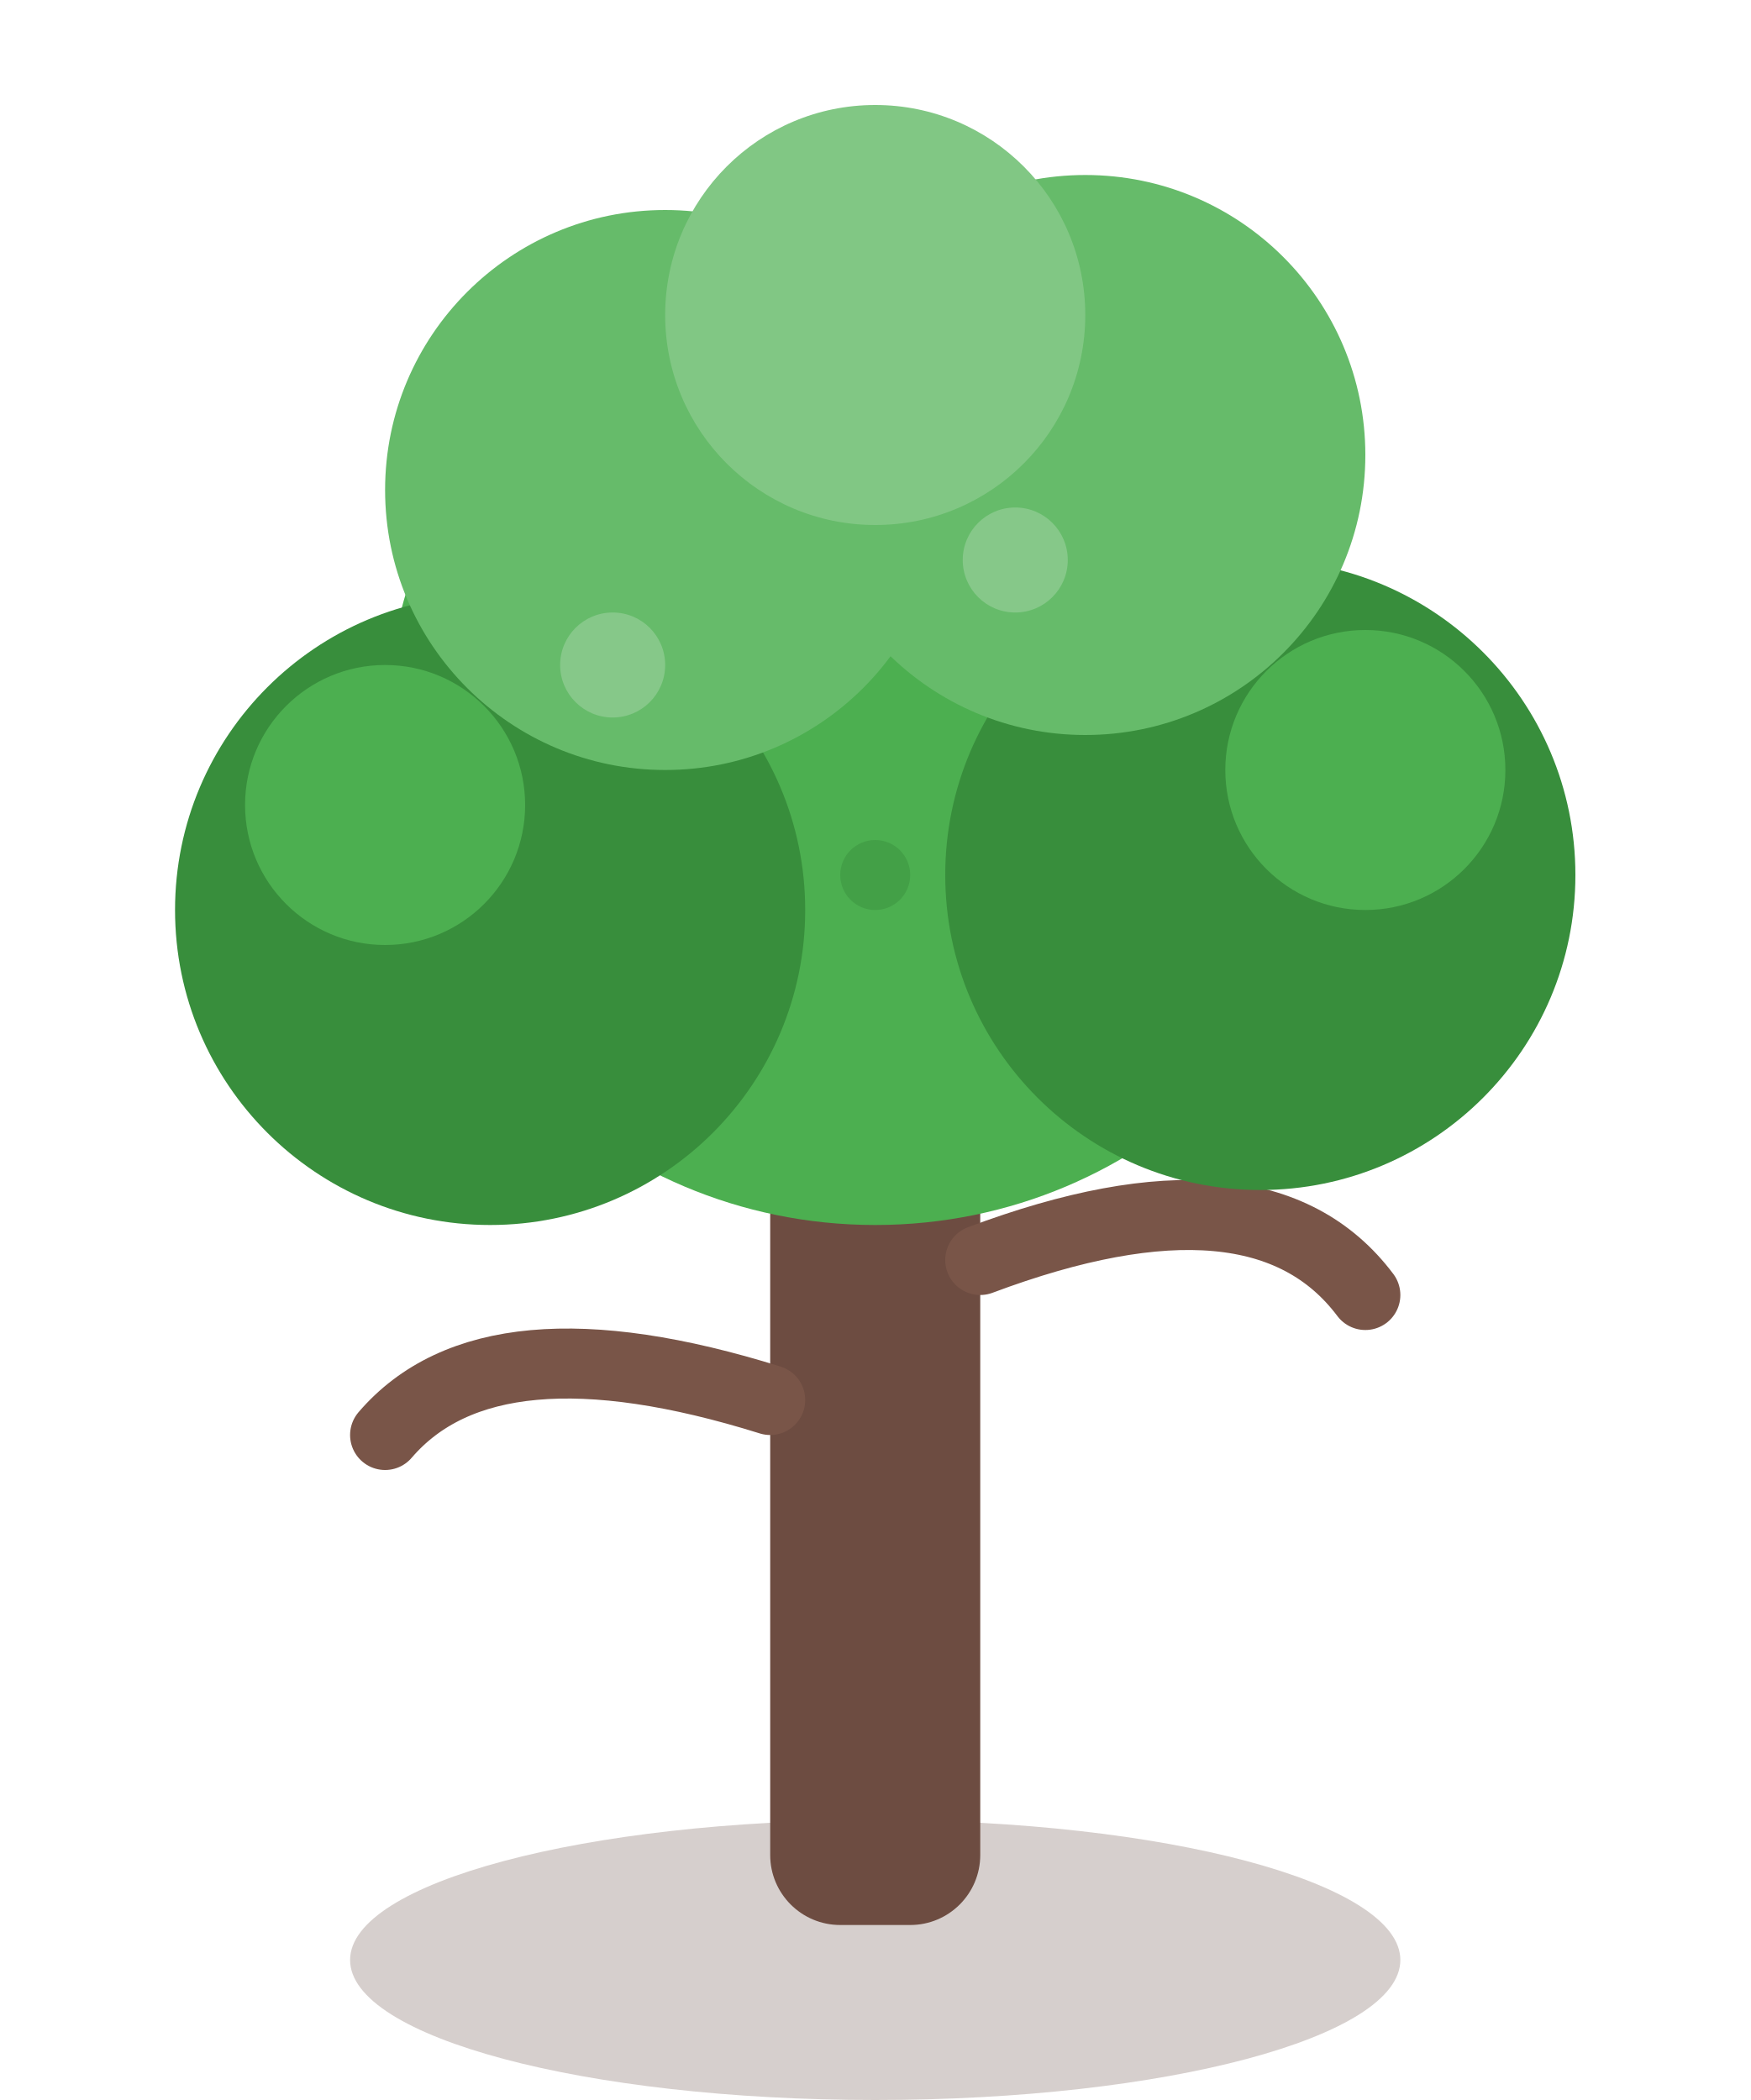
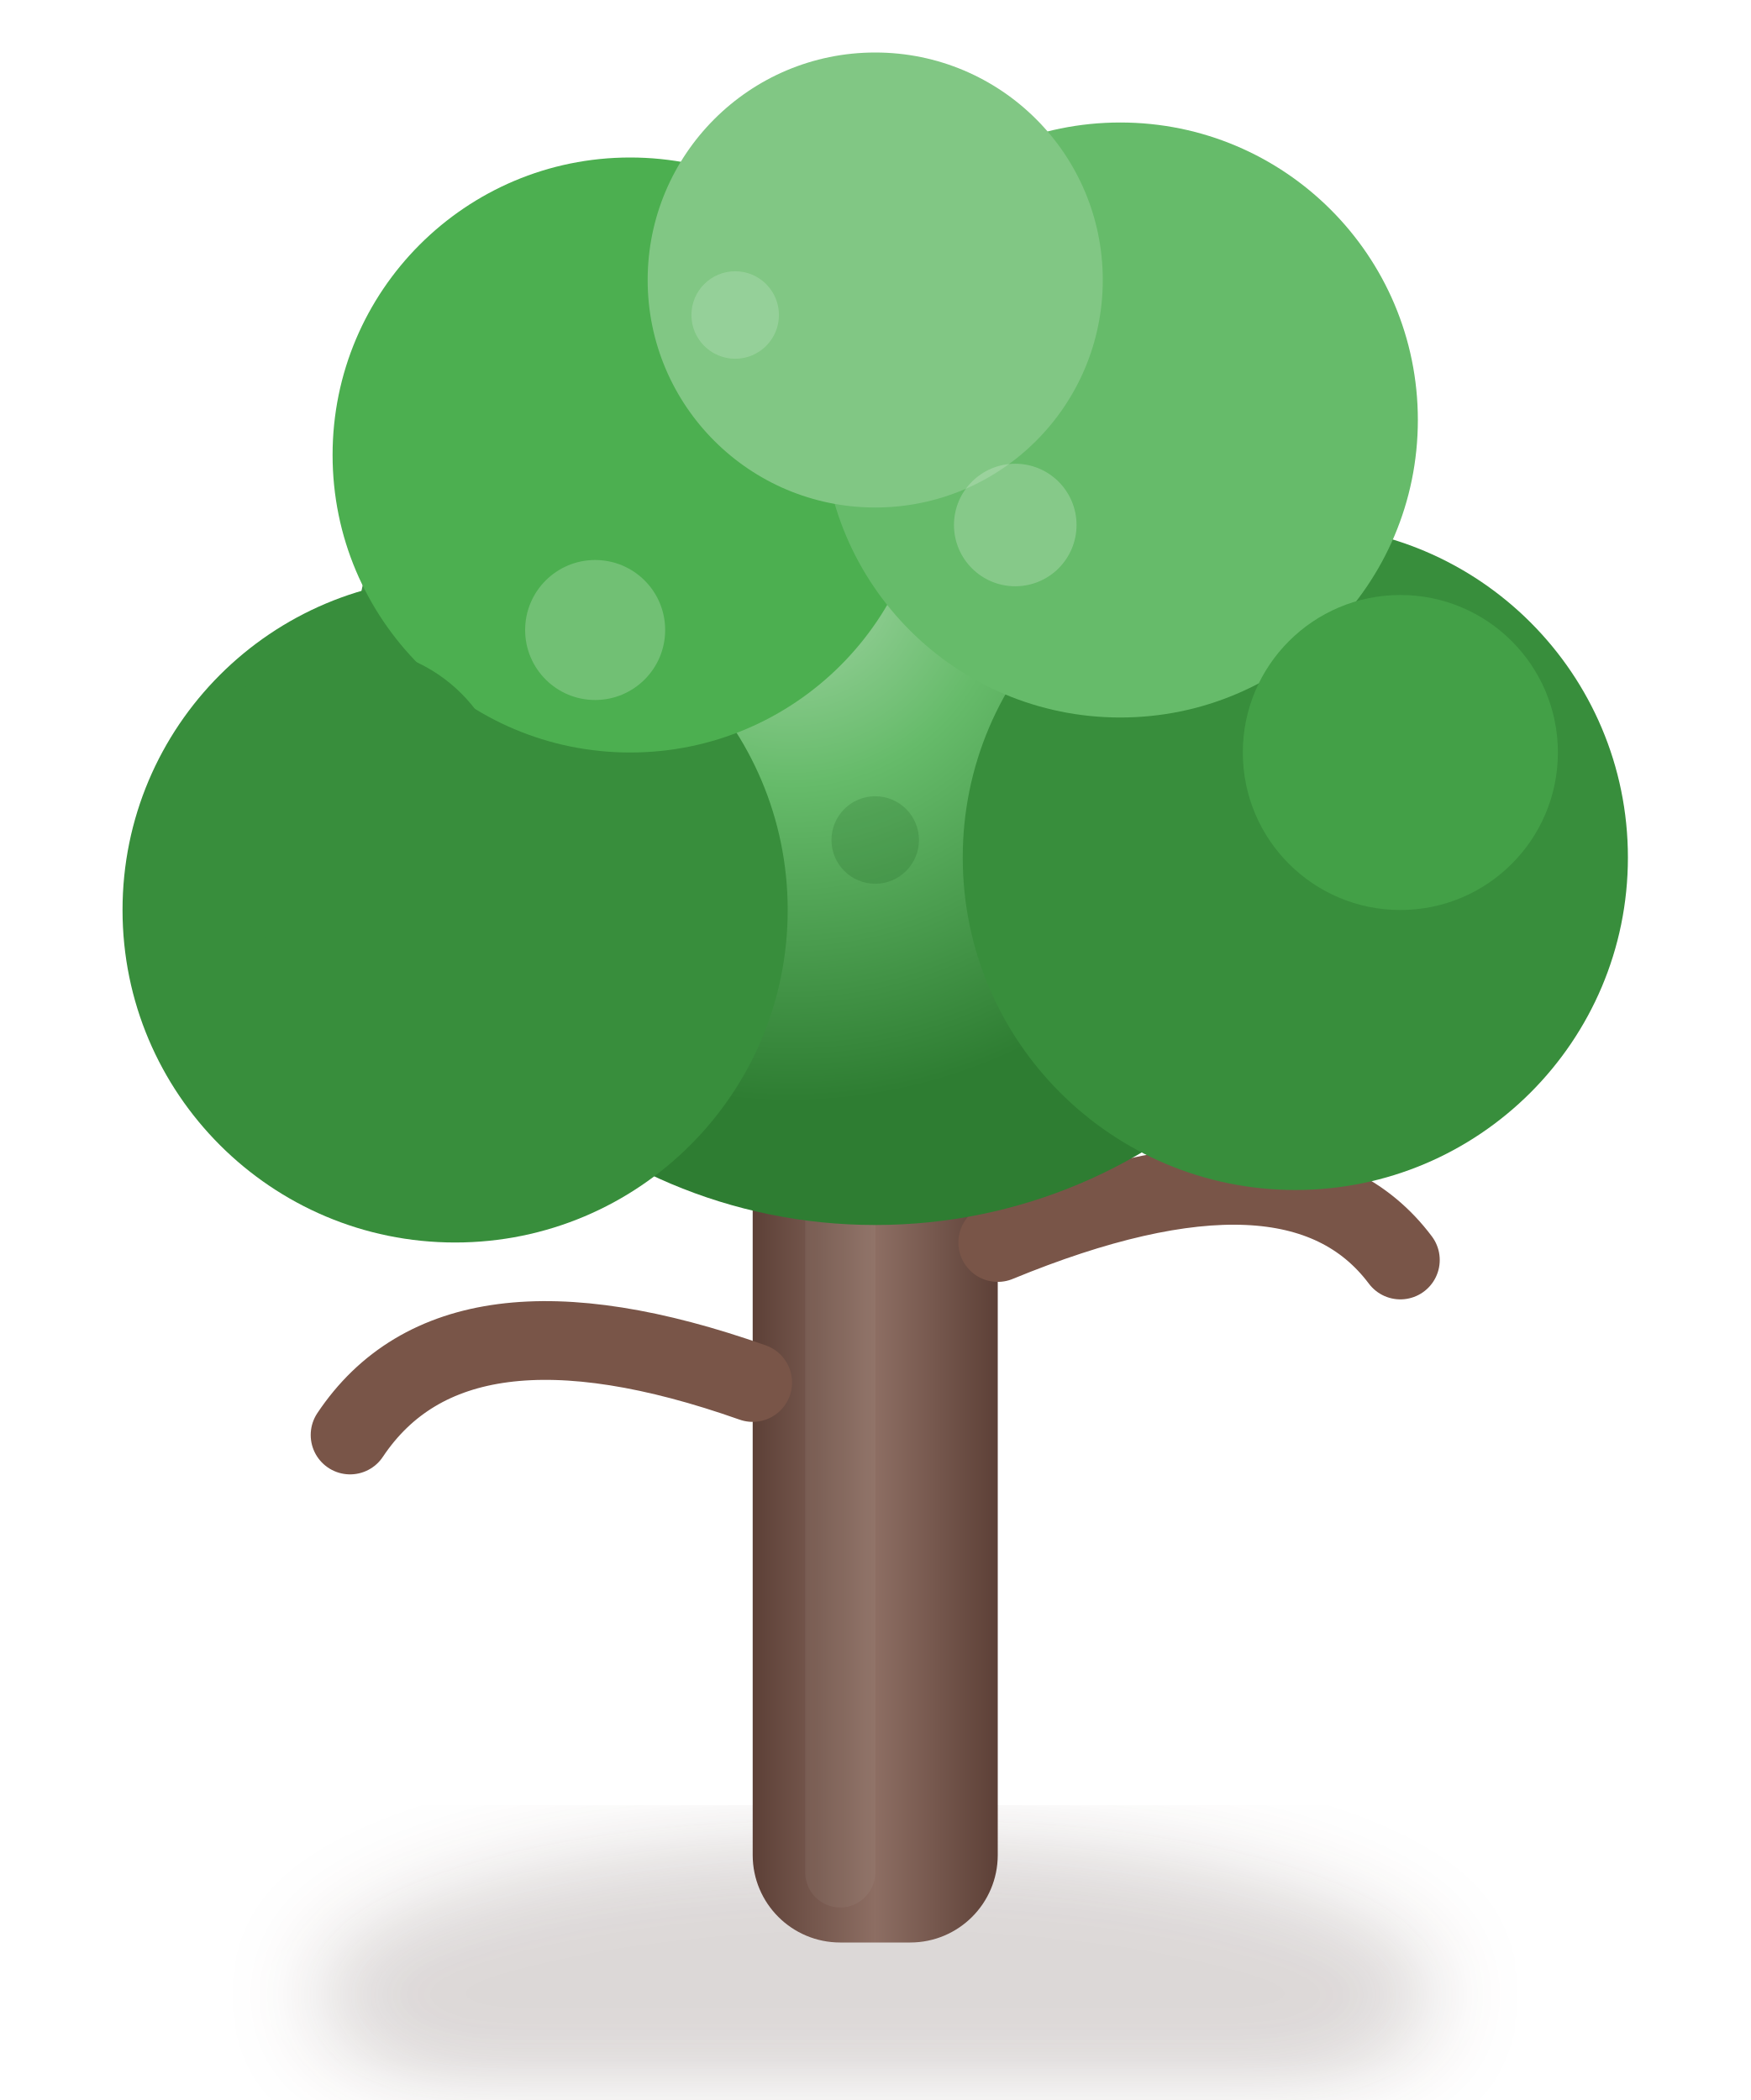
<svg xmlns="http://www.w3.org/2000/svg" viewBox="0 0 100 120">
-   <ellipse cx="50" cy="112" rx="30" ry="8" fill="#5D4037" opacity="0.25" />
-   <rect x="44" y="65" width="12" height="45" rx="4" fill="#6D4C41" />
-   <path d="M44 80 Q28 75 22 82" stroke="#795548" stroke-width="4" fill="none" stroke-linecap="round" />
-   <path d="M56 72 Q72 66 78 74" stroke="#795548" stroke-width="4" fill="none" stroke-linecap="round" />
-   <circle cx="50" cy="42" r="28" fill="#4CAF50" />
-   <circle cx="28" cy="52" r="18" fill="#388E3C" />
-   <circle cx="72" cy="50" r="18" fill="#388E3C" />
-   <circle cx="38" cy="28" r="16" fill="#66BB6A" />
-   <circle cx="62" cy="26" r="16" fill="#66BB6A" />
-   <circle cx="50" cy="18" r="12" fill="#81C784" />
-   <circle cx="22" cy="46" r="8" fill="#4CAF50" />
-   <circle cx="78" cy="44" r="8" fill="#4CAF50" />
-   <circle cx="35" cy="38" r="3" fill="#A5D6A7" opacity="0.5" />
-   <circle cx="58" cy="32" r="3" fill="#A5D6A7" opacity="0.5" />
-   <circle cx="50" cy="50" r="2" fill="#2E7D32" opacity="0.3" />
+   <defs>
+     <radialGradient id="cG" cx="42%" cy="38%">
+       <stop offset="0%" stop-color="#A5D6A7" />
+       <stop offset="40%" stop-color="#66BB6A" />
+       <stop offset="100%" stop-color="#2E7D32" />
+     </radialGradient>
+     <linearGradient id="trG" x1="0" y1="0" x2="1" y2="0">
+       <stop offset="0%" stop-color="#5D4037" />
+       <stop offset="50%" stop-color="#8D6E63" />
+       <stop offset="100%" stop-color="#5D4037" />
+     </linearGradient>
+     <filter id="sh">
+       <feGaussianBlur stdDeviation="2.5" />
+     </filter>
+   </defs>
+   <ellipse cx="50" cy="114" rx="32" ry="9" fill="#3E2723" opacity="0.18" filter="url(#sh)" />
+   <rect x="43" y="63" width="14" height="48" rx="5" fill="url(#trG)" />
+   <rect x="46" y="65" width="4" height="44" rx="2" fill="#BCAAA4" opacity="0.1" />
+   <path d="M43 79 Q26 73 20 82" stroke="#795548" stroke-width="4.5" fill="none" stroke-linecap="round" />
+   <path d="M57 71 Q74 64 80 72" stroke="#795548" stroke-width="4.5" fill="none" stroke-linecap="round" />
+   <circle cx="50" cy="40" r="30" fill="url(#cG)" />
+   <circle cx="26" cy="52" r="19" fill="#388E3C" />
+   <circle cx="74" cy="49" r="19" fill="#388E3C" />
+   <circle cx="36" cy="26" r="17" fill="#4CAF50" />
+   <circle cx="64" cy="24" r="17" fill="#66BB6A" />
+   <circle cx="50" cy="16" r="13" fill="#81C784" />
+   <circle cx="20" cy="46" r="9" fill="#388E3C" />
+   <circle cx="80" cy="43" r="9" fill="#43A047" />
+   <circle cx="34" cy="36" r="4" fill="#C8E6C9" opacity="0.3" />
+   <circle cx="58" cy="30" r="3.5" fill="#E8F5E9" opacity="0.25" />
+   <circle cx="50" cy="48" r="2.5" fill="#1B5E20" opacity="0.2" />
+   <circle cx="42" cy="18" r="2.5" fill="#E8F5E9" opacity="0.2" />
</svg>
